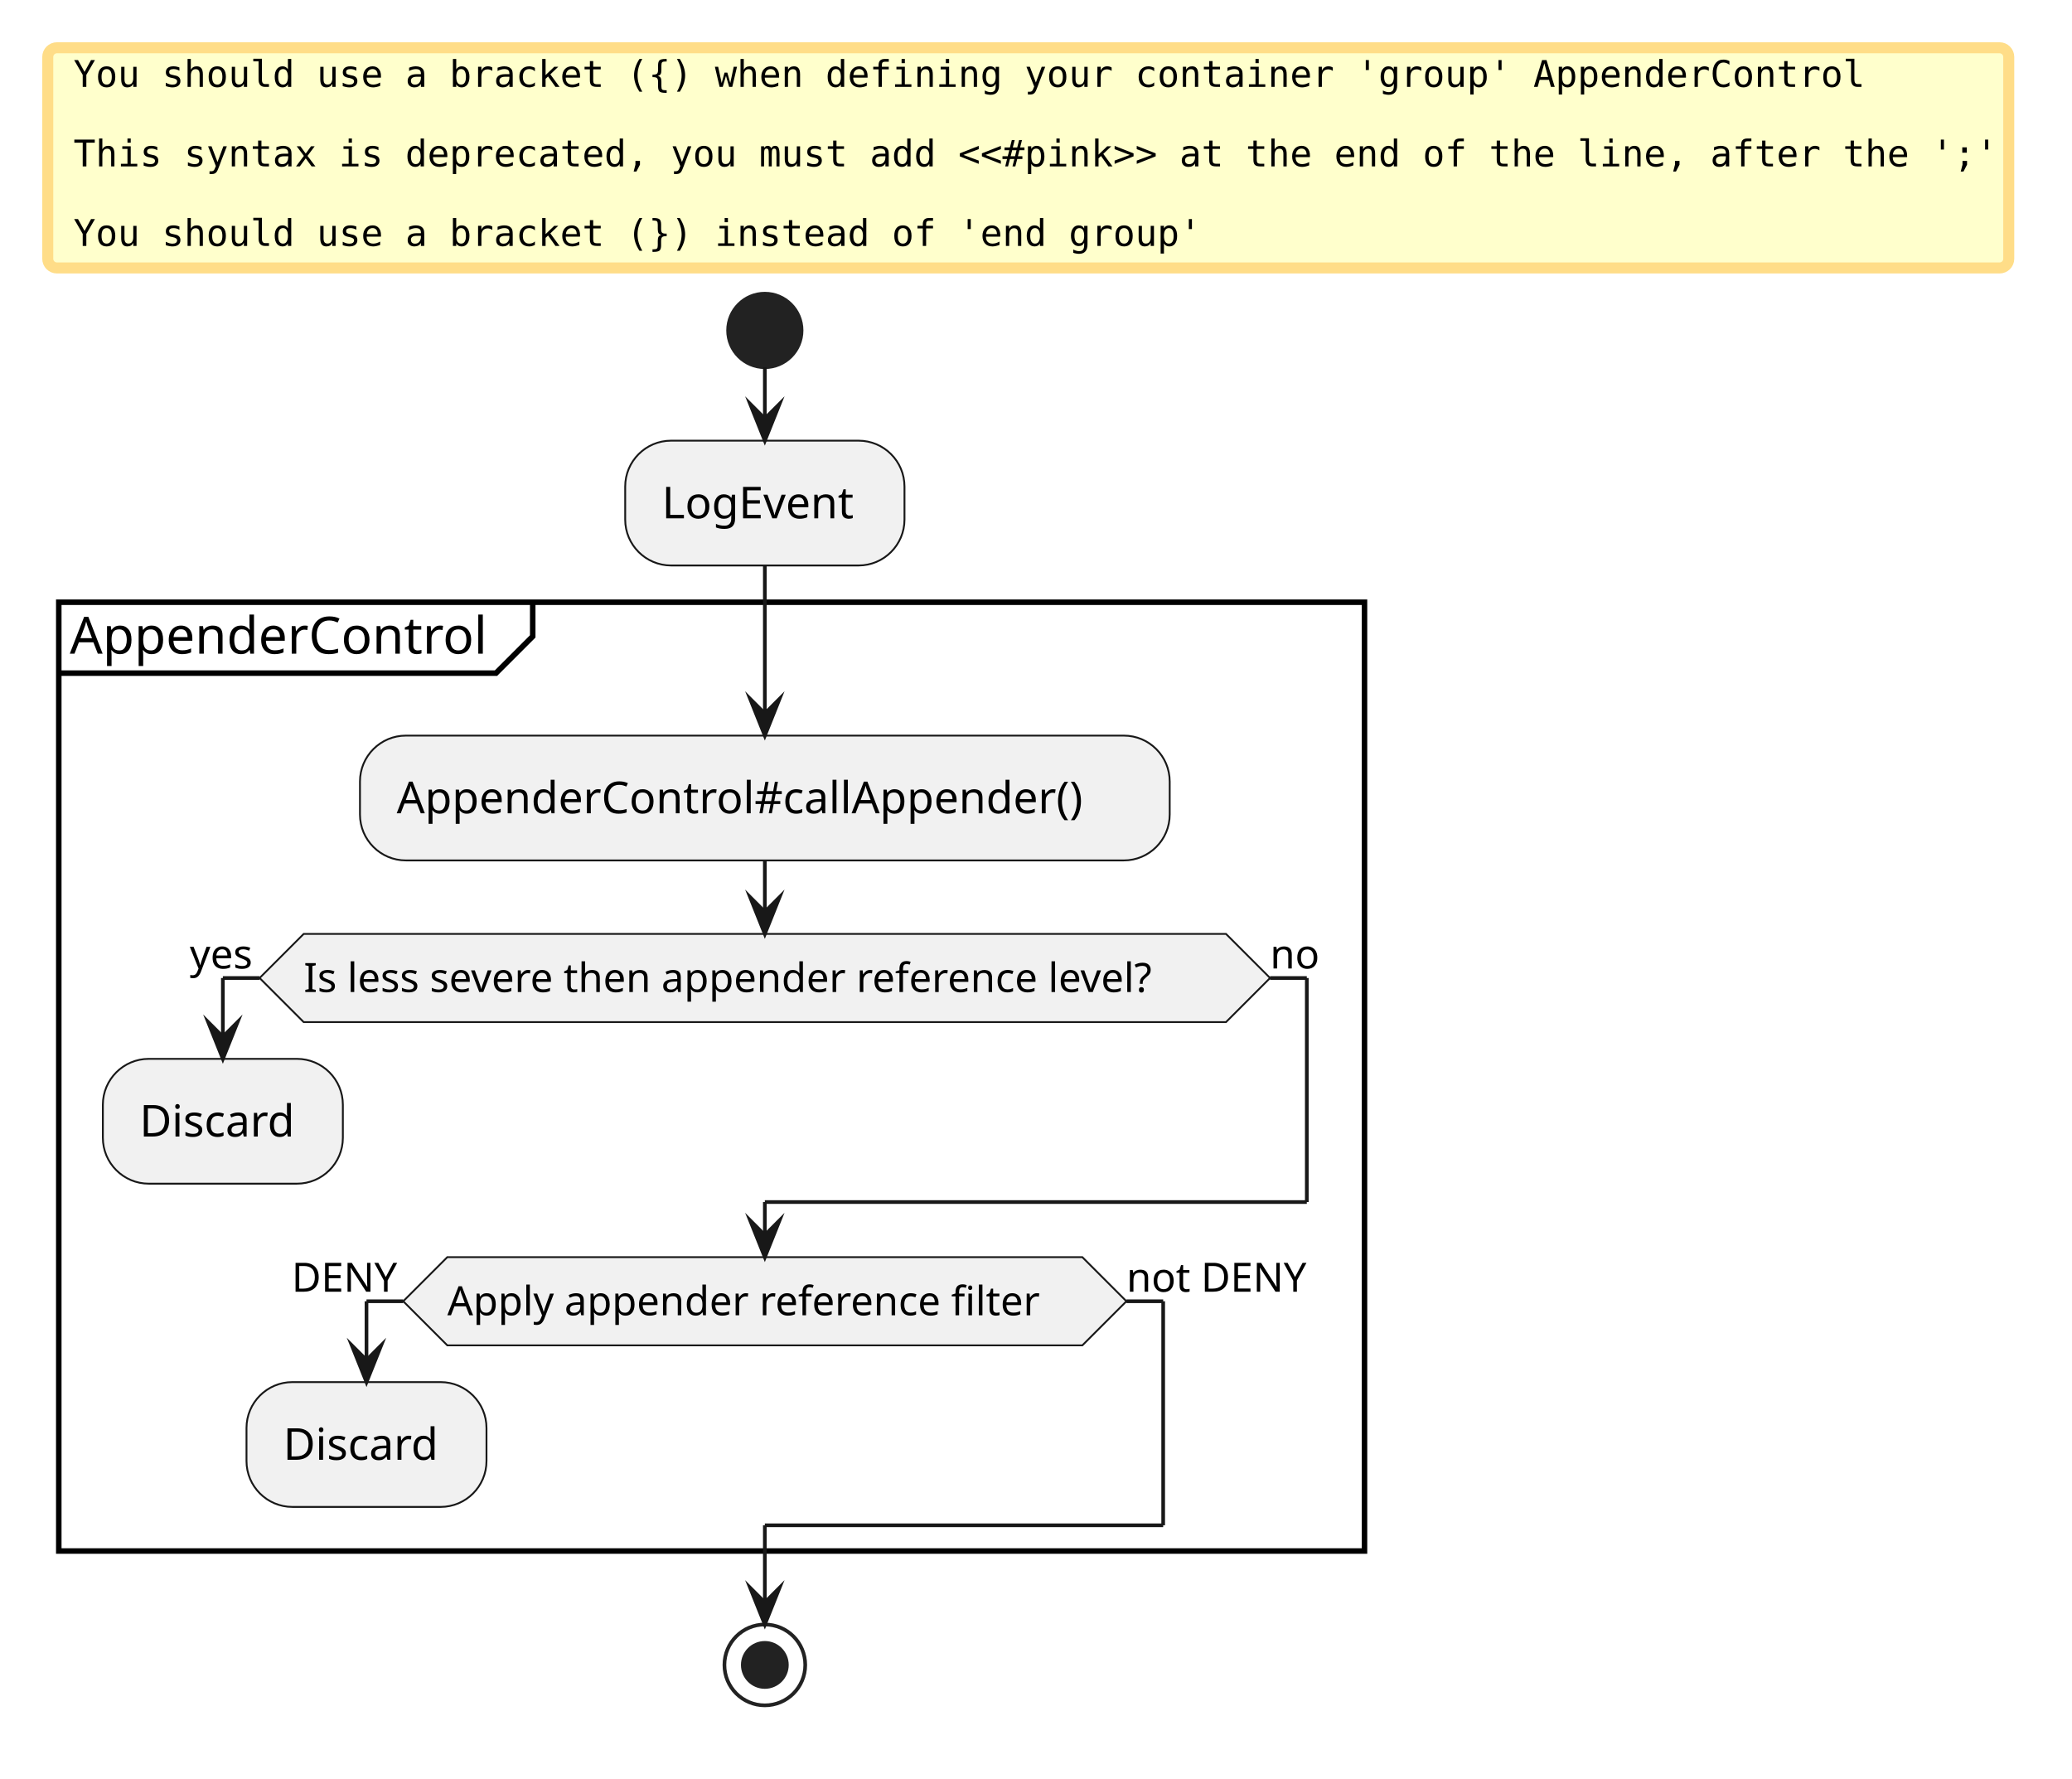
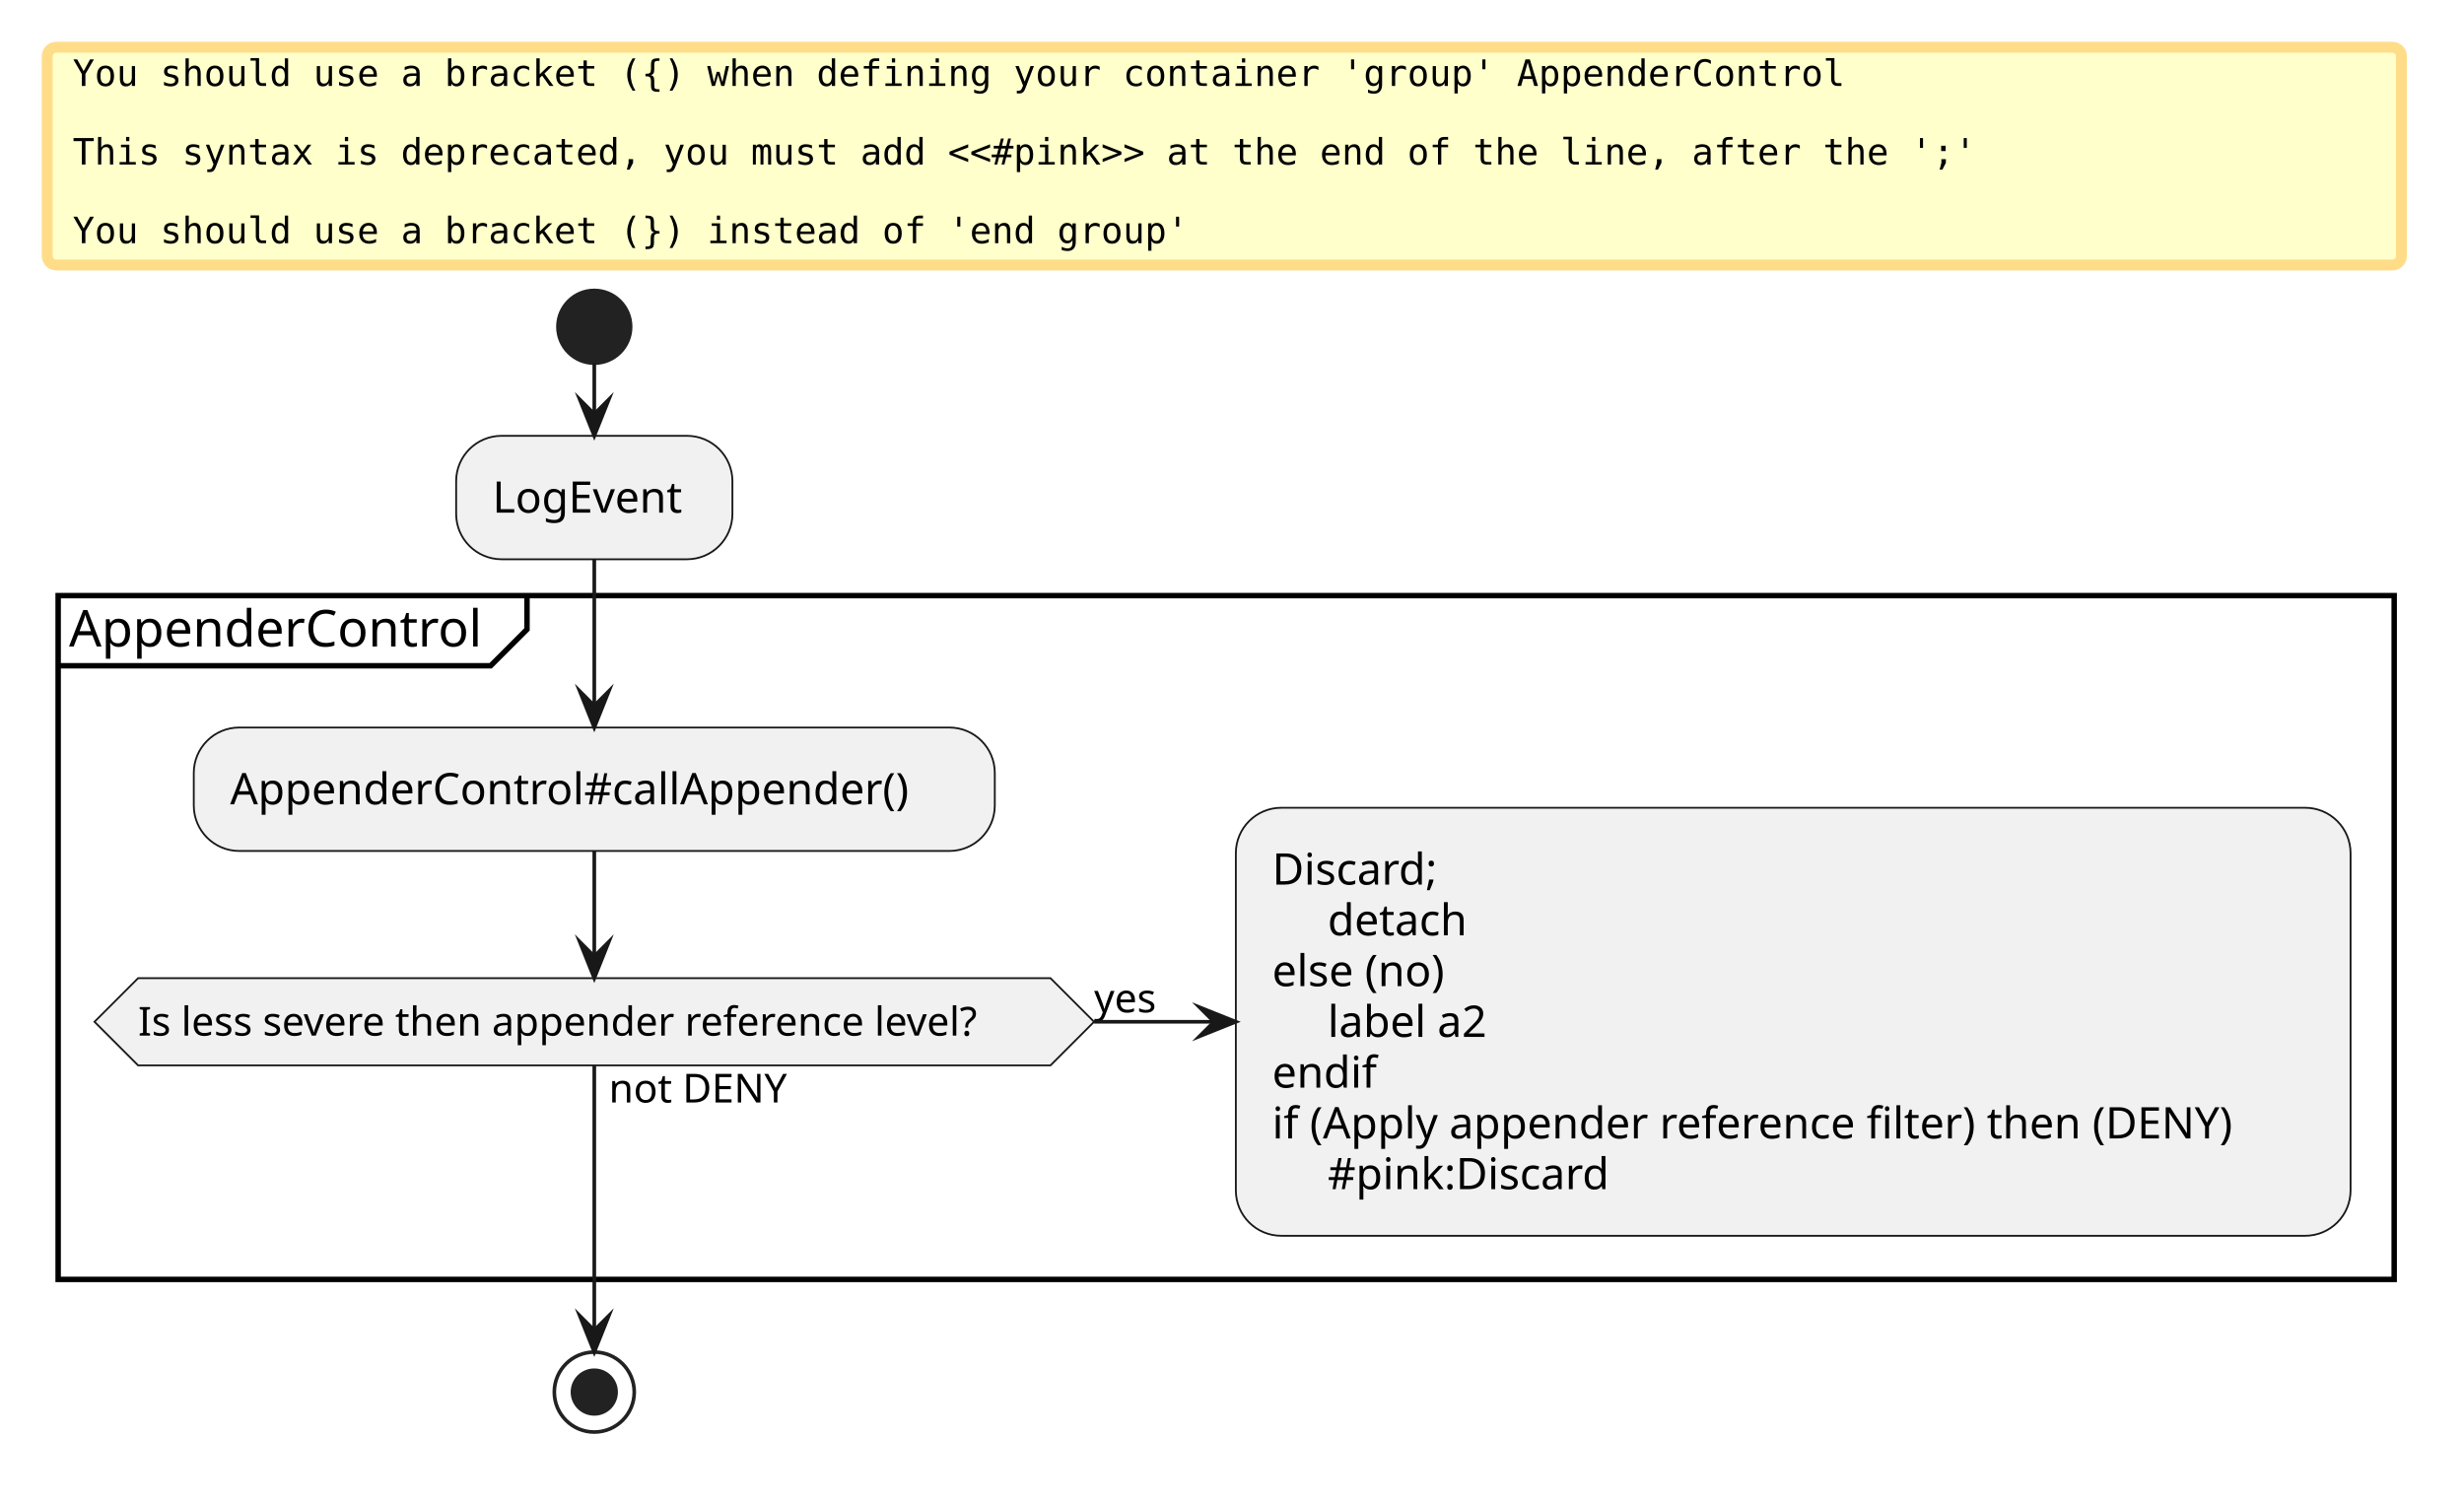
- <svg xmlns="http://www.w3.org/2000/svg" contentStyleType="text/css" data-diagram-type="ACTIVITY" height="484px" preserveAspectRatio="none" style="width:564px;height:484px;background:#FFFFFF;" version="1.1" viewBox="0 0 564 484" width="564px" zoomAndPan="magnify">
+ <svg xmlns="http://www.w3.org/2000/svg" version="1.1" data-diagram-type="ACTIVITY" style="width:678px;height:414px;background:#FFFFFF;" width="678px" height="414px" viewBox="0 0 678 414" zoomAndPan="magnify" preserveAspectRatio="none" contentStyleType="text/css">
  <defs />
-   <g>
-     <rect fill="#FFFFCC" height="59.922" rx="2.5" ry="2.5" style="stroke:#FFDD88;stroke-width:3;" width="533.784" x="13" y="13" />
-     <text fill="#000000" font-family="monospace" font-size="10" lengthAdjust="spacing" textLength="487.661" x="20" y="23.641">You should use a bracket ({) when defining your container 'group' AppenderControl</text>
-     <text fill="#000000" font-family="monospace" font-size="10" lengthAdjust="spacing" textLength="523.784" x="20" y="45.281">This syntax is deprecated, you must add &lt;&lt;#pink&gt;&gt; at the end of the line, after the ';'</text>
-     <text fill="#000000" font-family="monospace" font-size="10" lengthAdjust="spacing" textLength="307.046" x="20" y="66.922">You should use a bracket (}) instead of 'end group'</text>
-     <ellipse cx="208.189" cy="89.922" fill="#222222" rx="10" ry="10" style="stroke:#222222;stroke-width:1;" />
-     <rect fill="#F1F1F1" height="33.969" rx="12.5" ry="12.5" style="stroke:#181818;stroke-width:0.5;" width="76.022" x="170.179" y="119.922" />
-     <text fill="#000000" font-family="sans-serif" font-size="12" lengthAdjust="spacing" textLength="56.022" x="180.179" y="141.06">LogEvent</text>
-     <rect fill="none" height="258.203" style="stroke:#000000;stroke-width:1.5;" width="355.416" x="16" y="163.891" />
-     <path d="M145.007,163.891 L145.007,173.188 L135.007,183.188 L16,183.188" fill="none" style="stroke:#000000;stroke-width:1.5;" />
-     <text fill="#000000" font-family="sans-serif" font-size="14" lengthAdjust="spacing" textLength="119.007" x="19" y="177.886">AppenderControl</text>
-     <rect fill="#F1F1F1" height="33.969" rx="12.5" ry="12.5" style="stroke:#181818;stroke-width:0.5;" width="220.408" x="97.985" y="200.188" />
-     <text fill="#000000" font-family="sans-serif" font-size="12" lengthAdjust="spacing" textLength="200.408" x="107.985" y="221.326">AppenderControl#callAppender()</text>
-     <polygon fill="#F1F1F1" points="82.664,254.156,333.714,254.156,345.714,266.156,333.714,278.156,82.664,278.156,70.664,266.156,82.664,254.156" style="stroke:#181818;stroke-width:0.5;stroke-linejoin:miter;stroke-miterlimit:10;" />
-     <text fill="#000000" font-family="sans-serif" font-size="11" lengthAdjust="spacing" textLength="251.05" x="82.664" y="269.964">Is less severe then appender reference level?</text>
-     <text fill="#000000" font-family="sans-serif" font-size="11" lengthAdjust="spacing" textLength="19.008" x="51.656" y="263.562">yes</text>
-     <text fill="#000000" font-family="sans-serif" font-size="11" lengthAdjust="spacing" textLength="13.702" x="345.714" y="263.562">no</text>
-     <rect fill="#F1F1F1" height="33.969" rx="12.5" ry="12.5" style="stroke:#181818;stroke-width:0.5;" width="65.328" x="28" y="288.156" />
-     <text fill="#000000" font-family="sans-serif" font-size="12" lengthAdjust="spacing" textLength="45.328" x="38" y="309.295">Discard</text>
-     <polygon fill="#F1F1F1" points="121.76,342.125,294.618,342.125,306.618,354.125,294.618,366.125,121.76,366.125,109.76,354.125,121.76,342.125" style="stroke:#181818;stroke-width:0.5;stroke-linejoin:miter;stroke-miterlimit:10;" />
-     <text fill="#000000" font-family="sans-serif" font-size="11" lengthAdjust="spacing" textLength="172.858" x="121.76" y="357.933">Apply appender reference filter</text>
-     <text fill="#000000" font-family="sans-serif" font-size="11" lengthAdjust="spacing" textLength="30.368" x="79.392" y="351.531">DENY</text>
-     <text fill="#000000" font-family="sans-serif" font-size="11" lengthAdjust="spacing" textLength="51.879" x="306.618" y="351.531">not DENY</text>
-     <rect fill="#F1F1F1" height="33.969" rx="12.5" ry="12.5" style="stroke:#181818;stroke-width:0.5;" width="65.328" x="67.096" y="376.125" />
-     <text fill="#000000" font-family="sans-serif" font-size="12" lengthAdjust="spacing" textLength="45.328" x="77.096" y="397.264">Discard</text>
-     <ellipse cx="208.189" cy="453.094" fill="none" rx="11" ry="11" style="stroke:#222222;stroke-width:1;" />
-     <ellipse cx="208.189" cy="453.094" fill="#222222" rx="6" ry="6" style="stroke:#222222;stroke-width:1;" />
-     <line style="stroke:#181818;stroke-width:1;" x1="208.189" x2="208.189" y1="99.922" y2="119.922" />
-     <polygon fill="#181818" points="204.189,109.922,208.189,119.922,212.189,109.922,208.189,113.922" style="stroke:#181818;stroke-width:1;stroke-linejoin:miter;stroke-miterlimit:10;" />
-     <line style="stroke:#181818;stroke-width:1;" x1="70.664" x2="60.664" y1="266.156" y2="266.156" />
-     <line style="stroke:#181818;stroke-width:1;" x1="60.664" x2="60.664" y1="266.156" y2="288.156" />
-     <polygon fill="#181818" points="56.664,278.156,60.664,288.156,64.664,278.156,60.664,282.156" style="stroke:#181818;stroke-width:1;stroke-linejoin:miter;stroke-miterlimit:10;" />
-     <line style="stroke:#181818;stroke-width:1;" x1="345.714" x2="355.714" y1="266.156" y2="266.156" />
-     <line style="stroke:#181818;stroke-width:1;" x1="355.714" x2="355.714" y1="266.156" y2="327.125" />
-     <line style="stroke:#181818;stroke-width:1;" x1="355.714" x2="208.189" y1="327.125" y2="327.125" />
-     <line style="stroke:#181818;stroke-width:1;" x1="208.189" x2="208.189" y1="327.125" y2="342.125" />
-     <polygon fill="#181818" points="204.189,332.125,208.189,342.125,212.189,332.125,208.189,336.125" style="stroke:#181818;stroke-width:1;stroke-linejoin:miter;stroke-miterlimit:10;" />
-     <line style="stroke:#181818;stroke-width:1;" x1="208.189" x2="208.189" y1="234.156" y2="254.156" />
-     <polygon fill="#181818" points="204.189,244.156,208.189,254.156,212.189,244.156,208.189,248.156" style="stroke:#181818;stroke-width:1;stroke-linejoin:miter;stroke-miterlimit:10;" />
-     <line style="stroke:#181818;stroke-width:1;" x1="109.76" x2="99.76" y1="354.125" y2="354.125" />
-     <line style="stroke:#181818;stroke-width:1;" x1="99.76" x2="99.76" y1="354.125" y2="376.125" />
-     <polygon fill="#181818" points="95.76,366.125,99.76,376.125,103.76,366.125,99.76,370.125" style="stroke:#181818;stroke-width:1;stroke-linejoin:miter;stroke-miterlimit:10;" />
-     <line style="stroke:#181818;stroke-width:1;" x1="306.618" x2="316.618" y1="354.125" y2="354.125" />
-     <line style="stroke:#181818;stroke-width:1;" x1="316.618" x2="316.618" y1="354.125" y2="415.094" />
-     <line style="stroke:#181818;stroke-width:1;" x1="316.618" x2="208.189" y1="415.094" y2="415.094" />
-     <line style="stroke:#181818;stroke-width:1;" x1="208.189" x2="208.189" y1="415.094" y2="442.094" />
-     <polygon fill="#181818" points="204.189,432.094,208.189,442.094,212.189,432.094,208.189,436.094" style="stroke:#181818;stroke-width:1;stroke-linejoin:miter;stroke-miterlimit:10;" />
-     <line style="stroke:#181818;stroke-width:1;" x1="208.189" x2="208.189" y1="153.891" y2="200.188" />
-     <polygon fill="#181818" points="204.189,190.188,208.189,200.188,212.189,190.188,208.189,194.188" style="stroke:#181818;stroke-width:1;stroke-linejoin:miter;stroke-miterlimit:10;" />
+   <g font-family="sans-serif" lengthAdjust="spacing">
+     <rect x="13" y="13" width="647.787" height="59.922" fill="#FFC" style="stroke:#FD8;stroke-width:3;" rx="2.5" ry="2.5" />
+     <text x="20" y="23.641" fill="#000" font-size="10" textLength="487.661" font-family="monospace">You should use a bracket ({) when defining your container 'group' AppenderControl</text>
+     <text x="20" y="45.281" fill="#000" font-size="10" textLength="523.784" font-family="monospace">This syntax is deprecated, you must add &lt;&lt;#pink&gt;&gt; at the end of the line, after the ';'</text>
+     <text x="20" y="66.922" fill="#000" font-size="10" textLength="307.046" font-family="monospace">You should use a bracket (}) instead of 'end group'</text>
+     <ellipse cx="163.525" cy="89.922" rx="10" ry="10" fill="#222" style="stroke:#222;stroke-width:1;" />
+     <rect x="125.514" y="119.922" width="76.021" height="33.969" fill="#F1F1F1" style="stroke:#181818;stroke-width:0.5;" rx="12.5" ry="12.5" />
+     <text x="135.514" y="141.061" fill="#000" font-size="12" textLength="56.021">LogEvent</text>
+     <rect x="16" y="163.891" width="642.787" height="188.156" fill="none" style="stroke:#000;stroke-width:1.5;" />
+     <path d="M145.007,163.891 L145.007,173.188 L135.007,183.188 L16,183.188" style="stroke:#000;stroke-width:1.5;" fill="none" />
+     <text x="19" y="177.886" fill="#000" font-size="14" textLength="119.007">AppenderControl</text>
+     <rect x="53.321" y="200.188" width="220.408" height="33.969" fill="#F1F1F1" style="stroke:#181818;stroke-width:0.5;" rx="12.5" ry="12.5" />
+     <text x="63.321" y="221.326" fill="#000" font-size="12" textLength="200.408">AppenderControl#callAppender()</text>
+     <polygon points="38,269.156,289.05,269.156,301.05,281.156,289.05,293.156,38,293.156,26,281.156,38,269.156" fill="#F1F1F1" style="stroke:#181818;stroke-width:0.5;stroke-linejoin:miter;stroke-miterlimit:10;" />
+     <text x="167.525" y="303.367" fill="#000" font-size="11" textLength="51.879">not DENY</text>
+     <text x="38" y="284.964" fill="#000" font-size="11" textLength="251.05">Is less severe then appender reference level?</text>
+     <text x="301.05" y="278.562" fill="#000" font-size="11" textLength="19.008">yes</text>
+     <rect x="340.059" y="222.266" width="306.729" height="117.781" fill="#F1F1F1" style="stroke:#181818;stroke-width:0.5;" rx="12.5" ry="12.5" />
+     <text x="350.059" y="243.404" fill="#000" font-size="12" textLength="49.371">Discard;</text>
+     <text x="365.316" y="257.373" fill="#000" font-size="12" textLength="41.262">detach</text>
+     <text x="350.059" y="271.342" fill="#000" font-size="12" textLength="52.477">else (no)</text>
+     <text x="365.316" y="285.311" fill="#000" font-size="12" textLength="47.824">label a2</text>
+     <text x="350.059" y="299.279" fill="#000" font-size="12" textLength="30.164">endif</text>
+     <text x="350.059" y="313.248" fill="#000" font-size="12" textLength="286.729">if (Apply appender reference filter) then (DENY)</text>
+     <text x="365.316" y="327.217" fill="#000" font-size="12" textLength="84.932">#pink:Discard</text>
+     <ellipse cx="163.525" cy="383.047" rx="11" ry="11" fill="none" style="stroke:#222;stroke-width:1;" />
+     <ellipse cx="163.525" cy="383.047" rx="6" ry="6" fill="#222" style="stroke:#222;stroke-width:1;" />
+     <line x1="163.525" y1="99.922" x2="163.525" y2="119.922" style="stroke:#181818;stroke-width:1;" />
+     <polygon points="159.525,109.922,163.525,119.922,167.525,109.922,163.525,113.922" fill="#181818" style="stroke:#181818;stroke-width:1;stroke-linejoin:miter;stroke-miterlimit:10;" />
+     <line x1="163.525" y1="293.156" x2="163.525" y2="372.047" style="stroke:#181818;stroke-width:1;" />
+     <polygon points="159.525,362.047,163.525,372.047,167.525,362.047,163.525,366.047" fill="#181818" style="stroke:#181818;stroke-width:1;stroke-linejoin:miter;stroke-miterlimit:10;" />
+     <line x1="301.05" y1="281.156" x2="340.059" y2="281.156" style="stroke:#181818;stroke-width:1;" />
+     <polygon points="330.059,277.156,340.059,281.156,330.059,285.156,334.059,281.156" fill="#181818" style="stroke:#181818;stroke-width:1;stroke-linejoin:miter;stroke-miterlimit:10;" />
+     <line x1="163.525" y1="234.156" x2="163.525" y2="269.156" style="stroke:#181818;stroke-width:1;" />
+     <polygon points="159.525,259.156,163.525,269.156,167.525,259.156,163.525,263.156" fill="#181818" style="stroke:#181818;stroke-width:1;stroke-linejoin:miter;stroke-miterlimit:10;" />
+     <line x1="163.525" y1="153.891" x2="163.525" y2="200.188" style="stroke:#181818;stroke-width:1;" />
+     <polygon points="159.525,190.188,163.525,200.188,167.525,190.188,163.525,194.188" fill="#181818" style="stroke:#181818;stroke-width:1;stroke-linejoin:miter;stroke-miterlimit:10;" />
  </g>
</svg>
